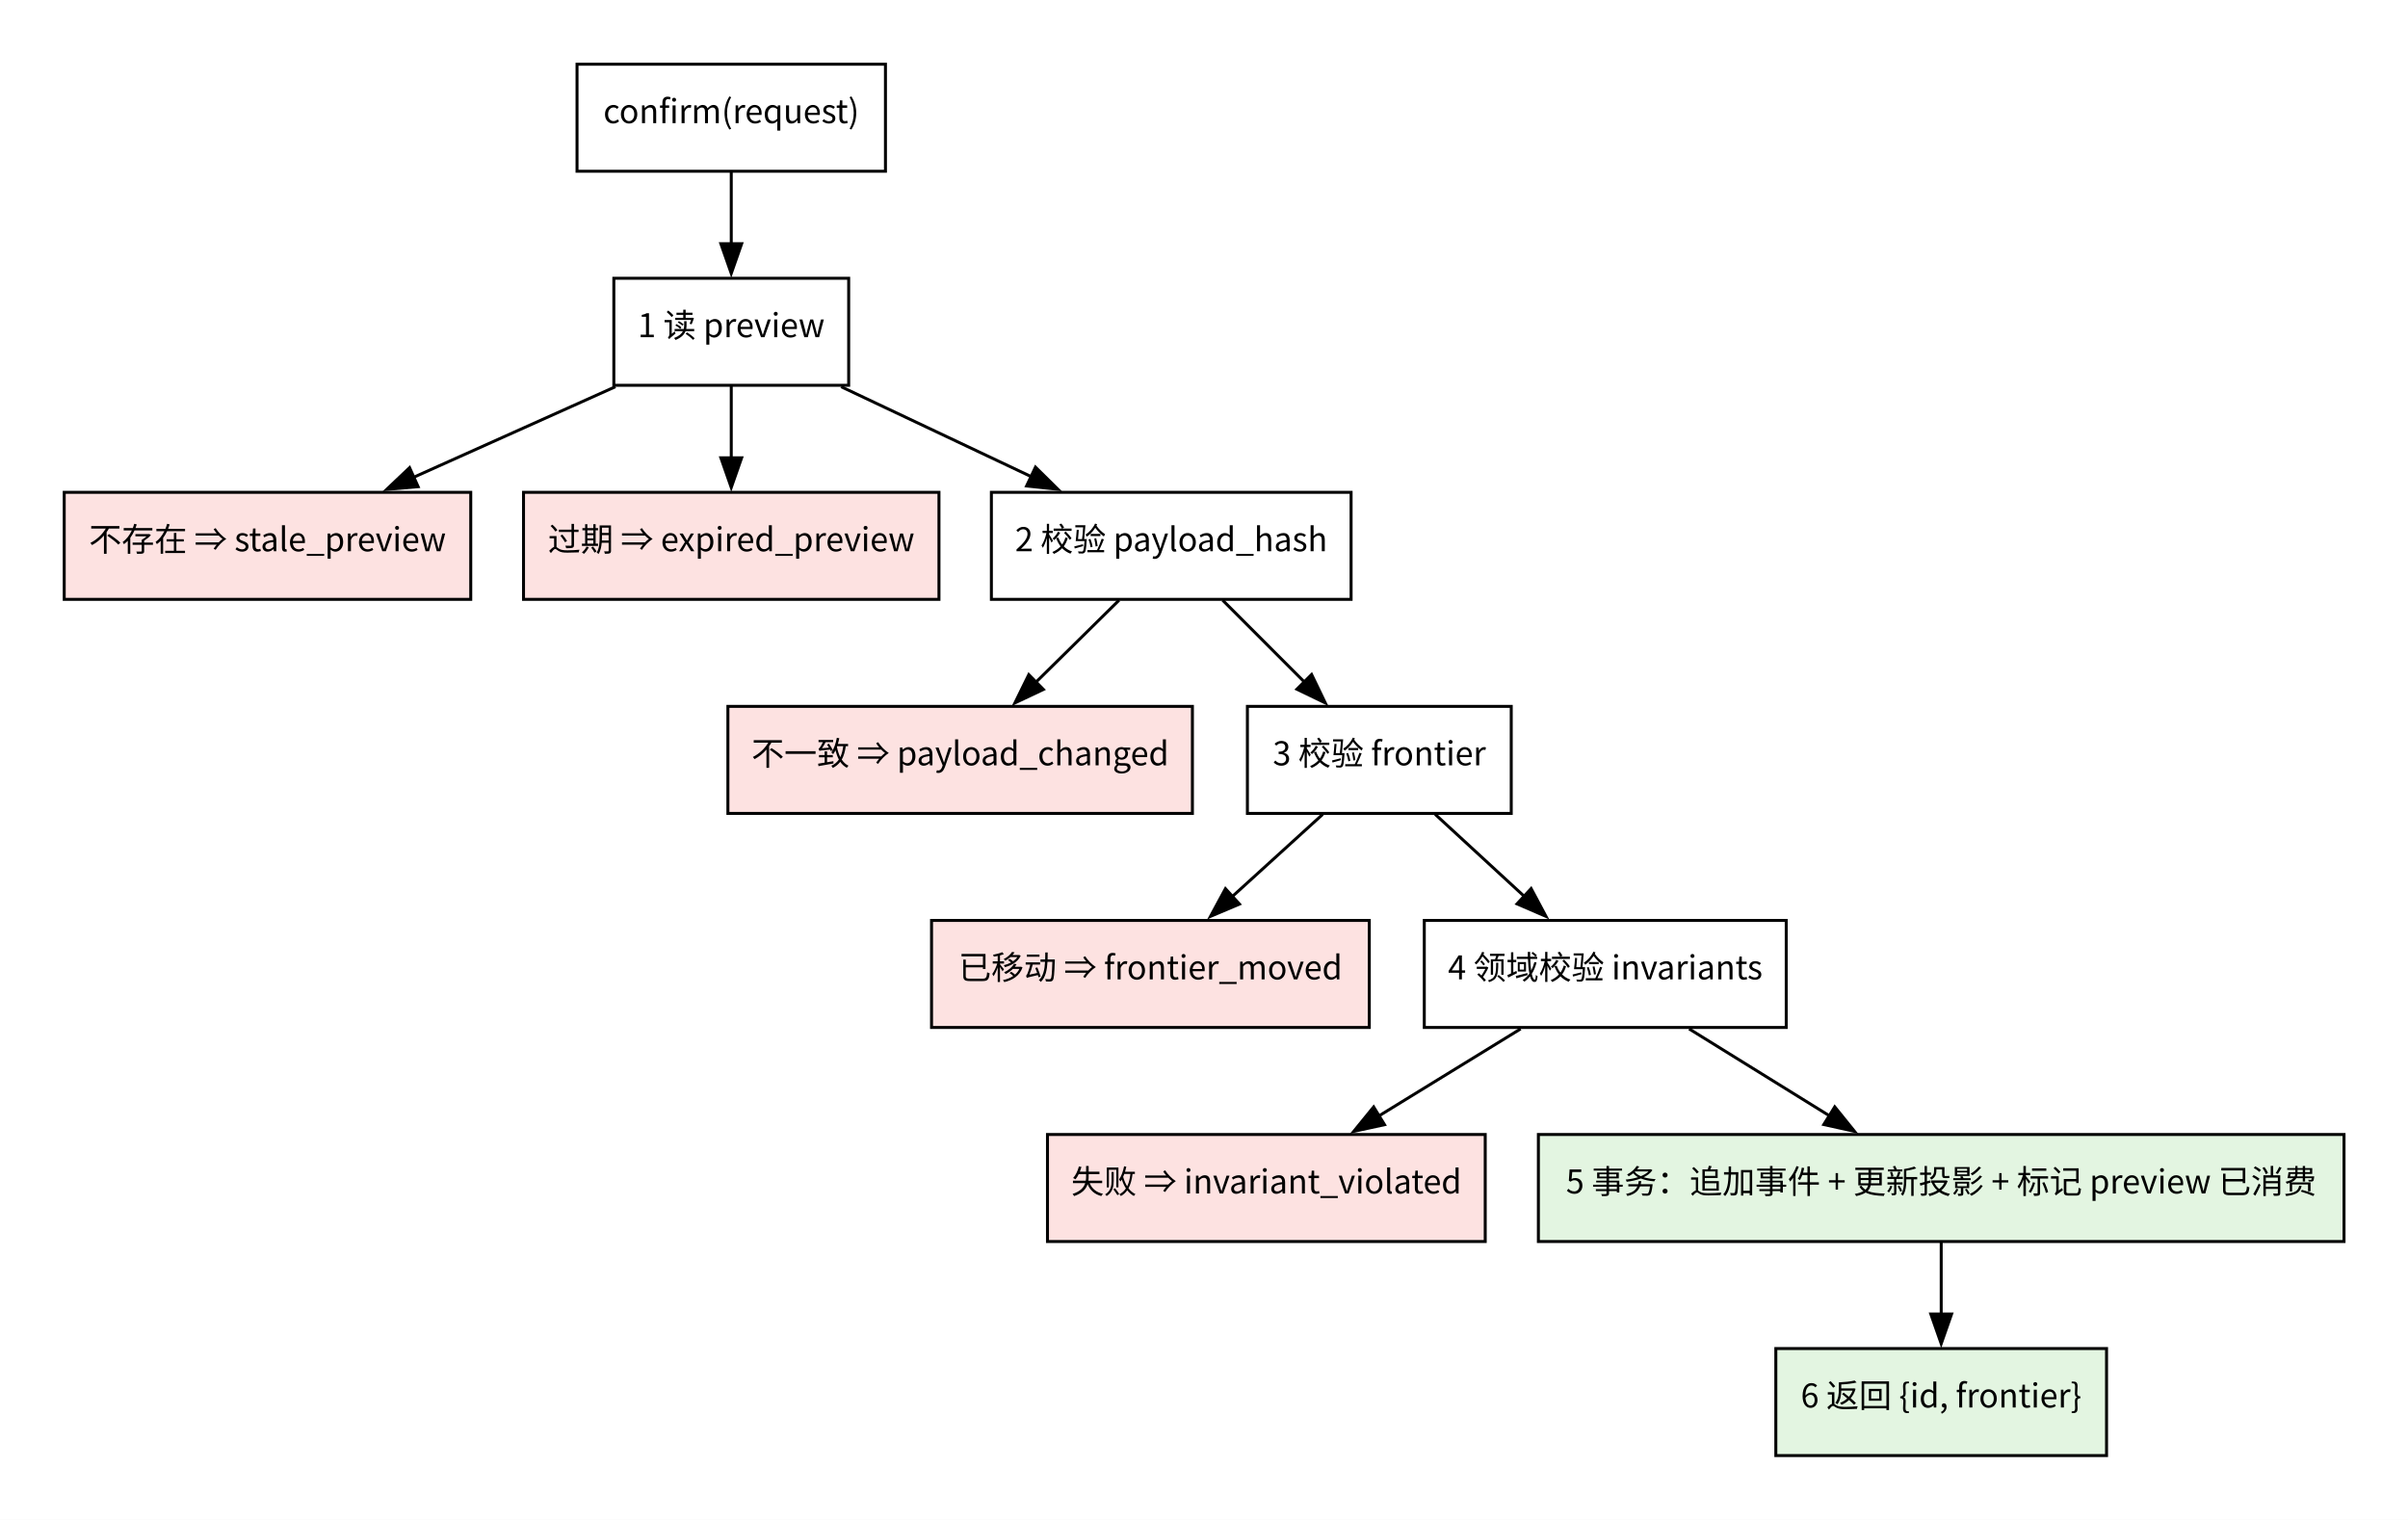
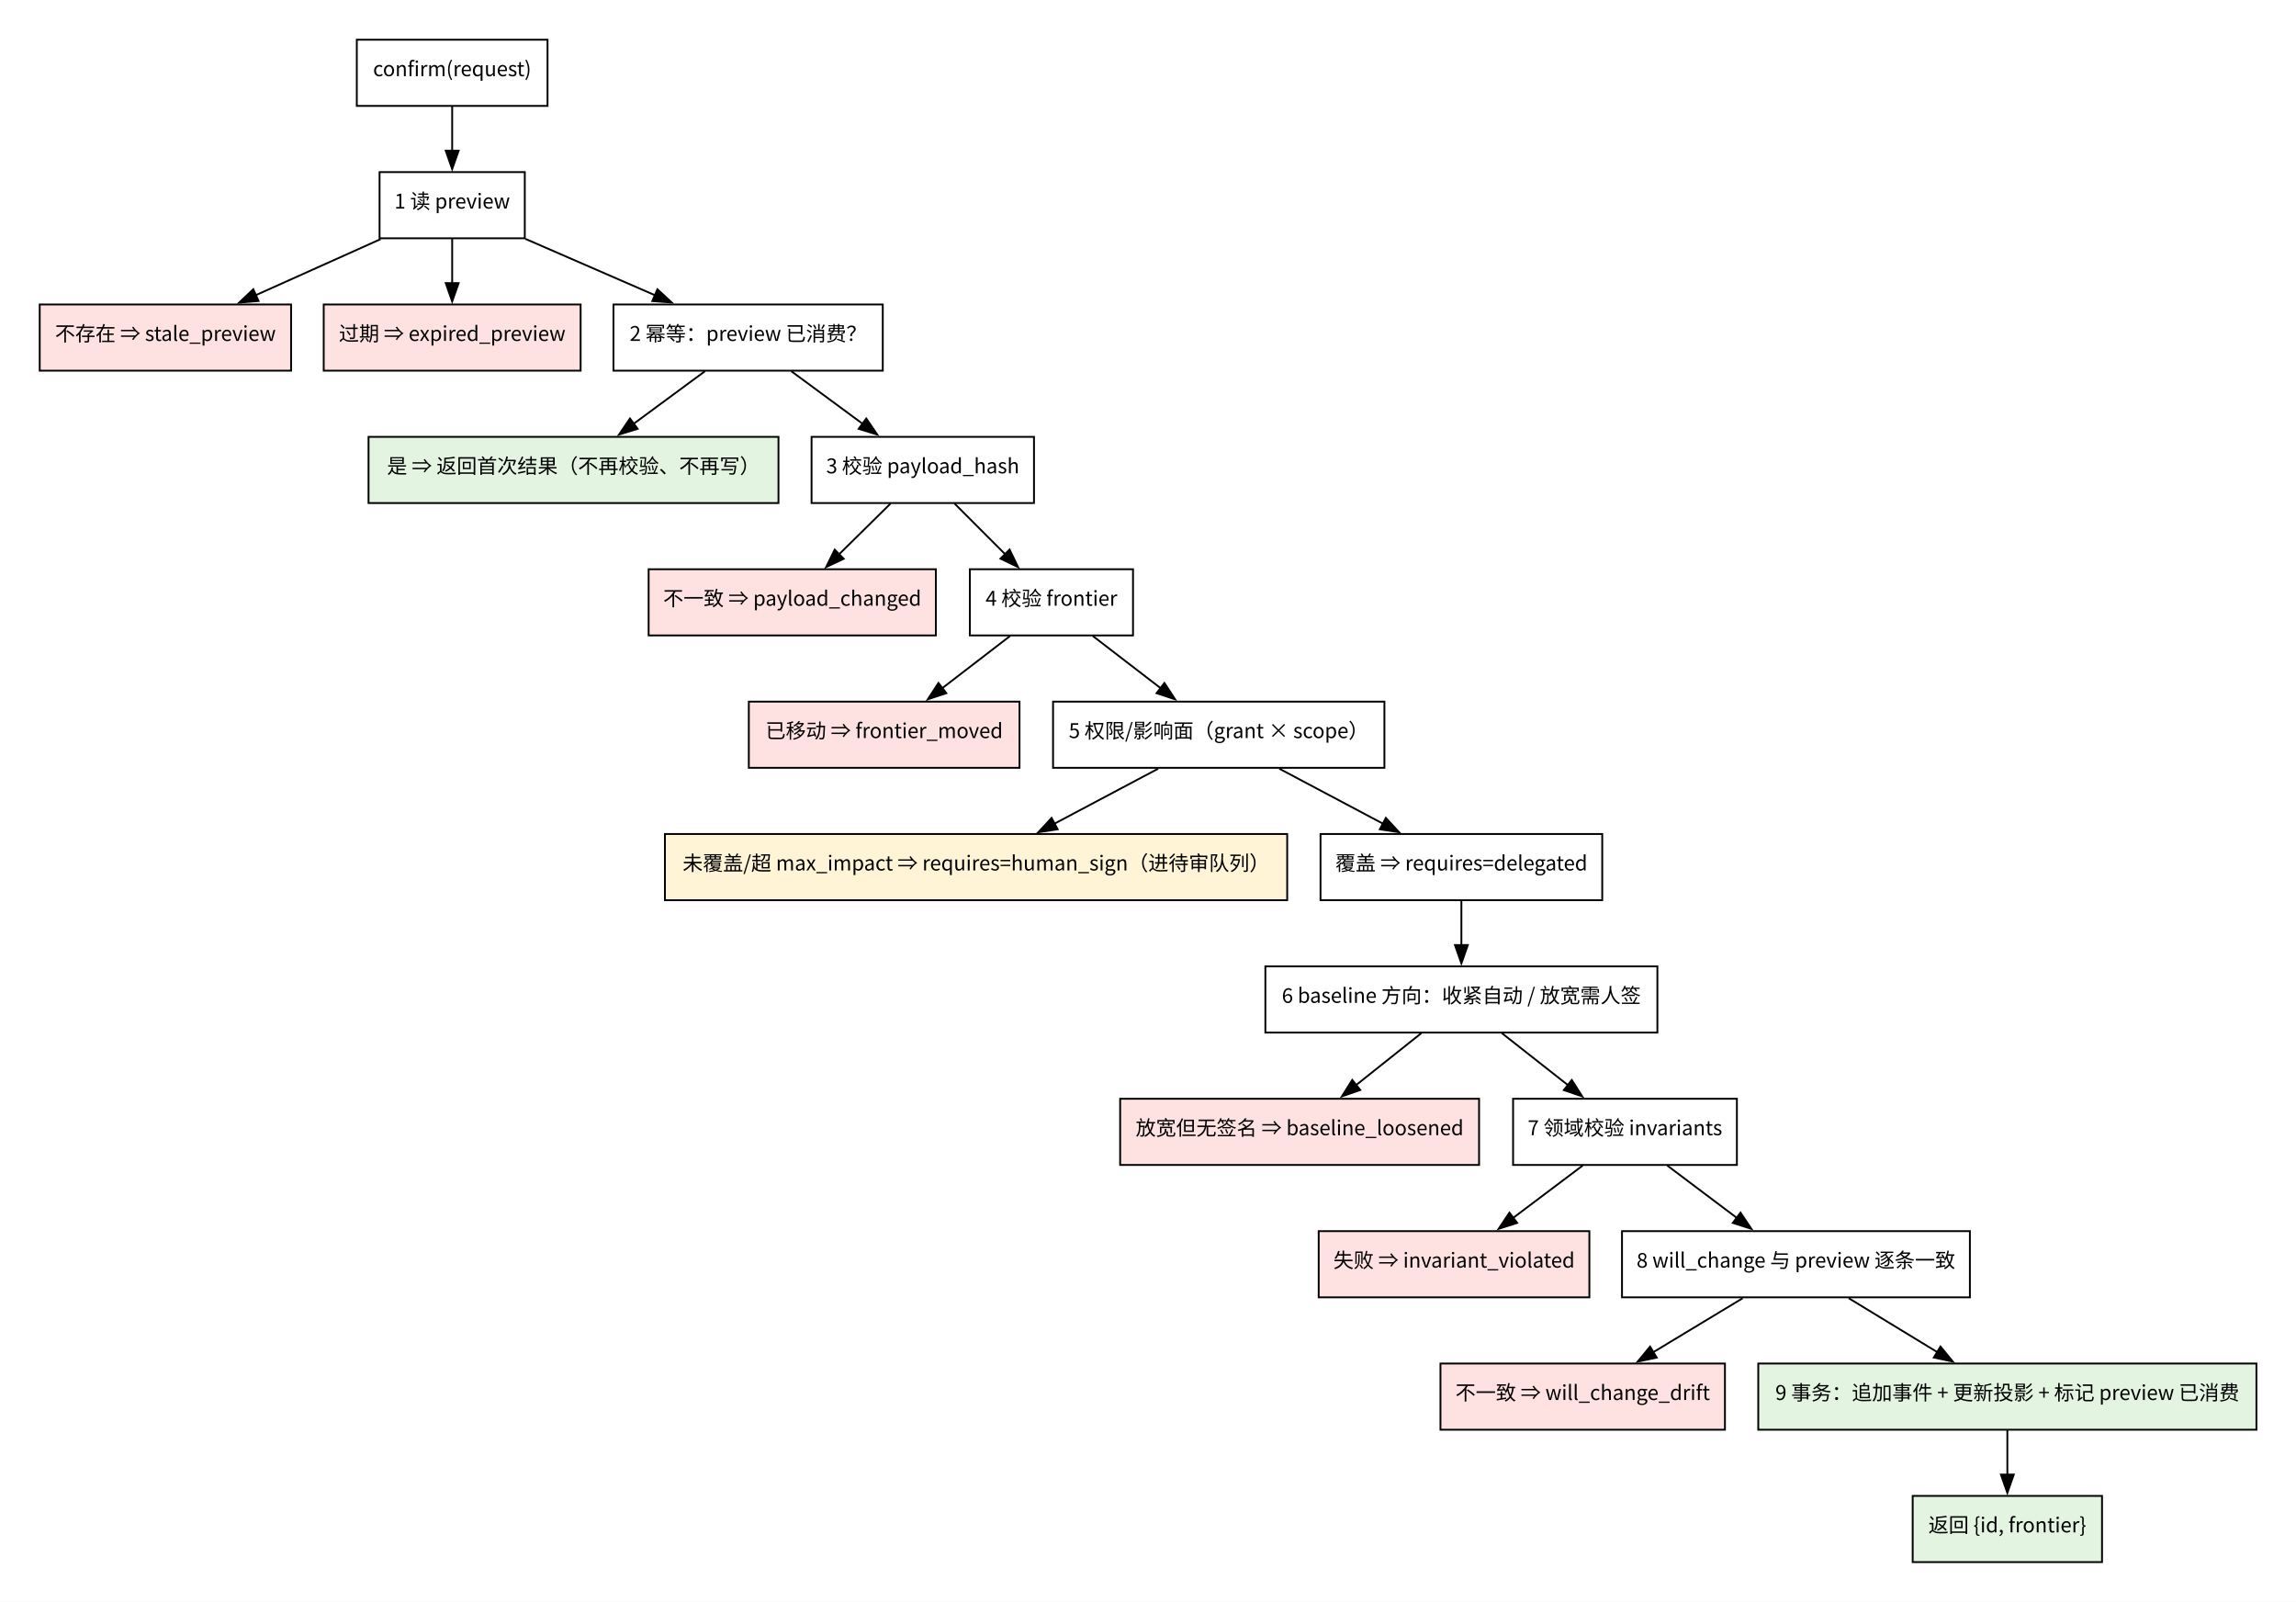
- <svg xmlns="http://www.w3.org/2000/svg" width="810pt" height="511pt" viewBox="0.00 0.00 810.00 511.00">
-   <g id="graph0" class="graph" transform="scale(1 1) rotate(0) translate(21.6 489.6)">
-     <polygon fill="white" stroke="none" points="-21.6,21.6 -21.6,-489.6 788.48,-489.6 788.48,21.6 -21.6,21.6" />
+ <svg xmlns="http://www.w3.org/2000/svg" width="1249pt" height="871pt" viewBox="0.00 0.00 1249.00 871.00">
+   <g id="graph0" class="graph" transform="scale(1 1) rotate(0) translate(21.6 849.6)">
+     <polygon fill="white" stroke="none" points="-21.6,21.6 -21.6,-849.6 1227.47,-849.6 1227.47,21.6 -21.6,21.6" />
    <g id="node1" class="node">
-       <polygon fill="none" stroke="black" points="276.25,-468 172.5,-468 172.5,-432 276.25,-432 276.25,-468" />
-       <text xml:space="preserve" text-anchor="middle" x="224.38" y="-448.18" font-family="Noto Sans CJK SC" font-size="11.00">confirm(request)</text>
+       <polygon fill="none" stroke="black" points="276.25,-828 172.5,-828 172.5,-792 276.25,-792 276.25,-828" />
+       <text xml:space="preserve" text-anchor="middle" x="224.38" y="-808.17" font-family="Noto Sans CJK SC" font-size="11.00">confirm(request)</text>
    </g>
    <g id="node2" class="node">
-       <polygon fill="none" stroke="black" points="263.88,-396 184.88,-396 184.88,-360 263.88,-360 263.88,-396" />
-       <text xml:space="preserve" text-anchor="middle" x="224.38" y="-376.18" font-family="Noto Sans CJK SC" font-size="11.00">1 读 preview</text>
+       <polygon fill="none" stroke="black" points="263.88,-756 184.88,-756 184.88,-720 263.88,-720 263.88,-756" />
+       <text xml:space="preserve" text-anchor="middle" x="224.38" y="-736.17" font-family="Noto Sans CJK SC" font-size="11.00">1 读 preview</text>
    </g>
    <g id="edge1" class="edge">
-       <path fill="none" stroke="black" d="M224.38,-431.7C224.38,-424.41 224.38,-415.73 224.38,-407.54" />
-       <polygon fill="black" stroke="black" points="227.88,-407.62 224.38,-397.62 220.88,-407.62 227.88,-407.62" />
+       <path fill="none" stroke="black" d="M224.38,-791.7C224.38,-784.41 224.38,-775.73 224.38,-767.54" />
+       <polygon fill="black" stroke="black" points="227.88,-767.62 224.38,-757.62 220.88,-767.62 227.88,-767.62" />
    </g>
    <g id="node3" class="node">
-       <polygon fill="#fde2e1" stroke="black" points="136.75,-324 0,-324 0,-288 136.75,-288 136.75,-324" />
-       <text xml:space="preserve" text-anchor="middle" x="68.38" y="-304.18" font-family="Noto Sans CJK SC" font-size="11.00">不存在 ⇒ stale_preview</text>
+       <polygon fill="#fde2e1" stroke="black" points="136.75,-684 0,-684 0,-648 136.75,-648 136.75,-684" />
+       <text xml:space="preserve" text-anchor="middle" x="68.38" y="-664.17" font-family="Noto Sans CJK SC" font-size="11.00">不存在 ⇒ stale_preview</text>
    </g>
    <g id="edge2" class="edge">
-       <path fill="none" stroke="black" d="M185.41,-359.52C164.86,-350.29 139.44,-338.89 117.54,-329.06" />
-       <polygon fill="black" stroke="black" points="119.05,-325.9 108.49,-325 116.18,-332.29 119.05,-325.9" />
+       <path fill="none" stroke="black" d="M185.41,-719.52C164.86,-710.29 139.44,-698.89 117.54,-689.06" />
+       <polygon fill="black" stroke="black" points="119.05,-685.9 108.49,-685 116.18,-692.29 119.05,-685.9" />
    </g>
    <g id="node4" class="node">
-       <polygon fill="#fde2e1" stroke="black" points="294.25,-324 154.5,-324 154.5,-288 294.25,-288 294.25,-324" />
-       <text xml:space="preserve" text-anchor="middle" x="224.38" y="-304.18" font-family="Noto Sans CJK SC" font-size="11.00">过期 ⇒ expired_preview</text>
+       <polygon fill="#fde2e1" stroke="black" points="294.25,-684 154.5,-684 154.5,-648 294.25,-648 294.25,-684" />
+       <text xml:space="preserve" text-anchor="middle" x="224.38" y="-664.17" font-family="Noto Sans CJK SC" font-size="11.00">过期 ⇒ expired_preview</text>
    </g>
    <g id="edge3" class="edge">
-       <path fill="none" stroke="black" d="M224.38,-359.7C224.38,-352.41 224.38,-343.73 224.38,-335.54" />
-       <polygon fill="black" stroke="black" points="227.88,-335.62 224.38,-325.62 220.88,-335.62 227.88,-335.62" />
+       <path fill="none" stroke="black" d="M224.38,-719.7C224.38,-712.41 224.38,-703.73 224.38,-695.54" />
+       <polygon fill="black" stroke="black" points="227.88,-695.62 224.38,-685.62 220.88,-695.62 227.88,-695.62" />
    </g>
    <g id="node5" class="node">
-       <polygon fill="none" stroke="black" points="432.88,-324 311.88,-324 311.88,-288 432.88,-288 432.88,-324" />
-       <text xml:space="preserve" text-anchor="middle" x="372.38" y="-304.18" font-family="Noto Sans CJK SC" font-size="11.00">2 校验 payload_hash</text>
+       <polygon fill="none" stroke="black" points="458.62,-684 312.12,-684 312.12,-648 458.62,-648 458.62,-684" />
+       <text xml:space="preserve" text-anchor="middle" x="385.38" y="-664.17" font-family="Noto Sans CJK SC" font-size="11.00">2 幂等：preview 已消费？</text>
    </g>
    <g id="edge4" class="edge">
-       <path fill="none" stroke="black" d="M261.34,-359.52C280.75,-350.34 304.74,-338.99 325.45,-329.2" />
-       <polygon fill="black" stroke="black" points="326.71,-332.47 334.26,-325.03 323.72,-326.14 326.71,-332.47" />
+       <path fill="none" stroke="black" d="M264.17,-719.7C285.48,-710.43 311.94,-698.93 334.7,-689.03" />
+       <polygon fill="black" stroke="black" points="336.03,-692.27 343.81,-685.07 333.24,-685.85 336.03,-692.27" />
    </g>
    <g id="node6" class="node">
-       <polygon fill="#fde2e1" stroke="black" points="379.5,-252 223.25,-252 223.25,-216 379.5,-216 379.5,-252" />
-       <text xml:space="preserve" text-anchor="middle" x="301.38" y="-232.18" font-family="Noto Sans CJK SC" font-size="11.00">不一致 ⇒ payload_changed</text>
+       <polygon fill="#e3f5e1" stroke="black" points="401.88,-612 178.88,-612 178.88,-576 401.88,-576 401.88,-612" />
+       <text xml:space="preserve" text-anchor="middle" x="290.38" y="-592.17" font-family="Noto Sans CJK SC" font-size="11.00">是 ⇒ 返回首次结果（不再校验、不再写）</text>
    </g>
    <g id="edge5" class="edge">
-       <path fill="none" stroke="black" d="M354.82,-287.7C346.4,-279.39 336.14,-269.28 326.87,-260.14" />
-       <polygon fill="black" stroke="black" points="329.38,-257.7 319.8,-253.17 324.47,-262.68 329.38,-257.7" />
+       <path fill="none" stroke="black" d="M361.89,-647.7C350.13,-639.03 335.7,-628.4 322.9,-618.96" />
+       <polygon fill="black" stroke="black" points="325.26,-616.36 315.14,-613.24 321.11,-621.99 325.26,-616.36" />
    </g>
    <g id="node7" class="node">
-       <polygon fill="none" stroke="black" points="486.75,-252 398,-252 398,-216 486.75,-216 486.75,-252" />
-       <text xml:space="preserve" text-anchor="middle" x="442.38" y="-232.18" font-family="Noto Sans CJK SC" font-size="11.00">3 校验 frontier</text>
+       <polygon fill="none" stroke="black" points="540.88,-612 419.88,-612 419.88,-576 540.88,-576 540.88,-612" />
+       <text xml:space="preserve" text-anchor="middle" x="480.38" y="-592.17" font-family="Noto Sans CJK SC" font-size="11.00">3 校验 payload_hash</text>
    </g>
    <g id="edge6" class="edge">
-       <path fill="none" stroke="black" d="M389.68,-287.7C397.99,-279.39 408.1,-269.28 417.23,-260.14" />
-       <polygon fill="black" stroke="black" points="419.6,-262.72 424.2,-253.17 414.65,-257.77 419.6,-262.72" />
+       <path fill="none" stroke="black" d="M408.86,-647.7C420.62,-639.03 435.05,-628.4 447.85,-618.96" />
+       <polygon fill="black" stroke="black" points="449.64,-621.99 455.61,-613.24 445.49,-616.36 449.64,-621.99" />
    </g>
    <g id="node8" class="node">
-       <polygon fill="#fde2e1" stroke="black" points="439,-180 291.75,-180 291.75,-144 439,-144 439,-180" />
-       <text xml:space="preserve" text-anchor="middle" x="365.38" y="-160.18" font-family="Noto Sans CJK SC" font-size="11.00">已移动 ⇒ frontier_moved</text>
+       <polygon fill="#fde2e1" stroke="black" points="487.5,-540 331.25,-540 331.25,-504 487.5,-504 487.5,-540" />
+       <text xml:space="preserve" text-anchor="middle" x="409.38" y="-520.17" font-family="Noto Sans CJK SC" font-size="11.00">不一致 ⇒ payload_changed</text>
    </g>
    <g id="edge7" class="edge">
-       <path fill="none" stroke="black" d="M423.34,-215.7C414.18,-207.37 403.02,-197.22 392.95,-188.07" />
-       <polygon fill="black" stroke="black" points="395.33,-185.5 385.58,-181.37 390.62,-190.68 395.33,-185.5" />
+       <path fill="none" stroke="black" d="M462.82,-575.7C454.4,-567.39 444.14,-557.28 434.87,-548.14" />
+       <polygon fill="black" stroke="black" points="437.38,-545.7 427.8,-541.17 432.47,-550.68 437.38,-545.7" />
    </g>
    <g id="node9" class="node">
-       <polygon fill="none" stroke="black" points="579.25,-180 457.5,-180 457.5,-144 579.25,-144 579.25,-180" />
-       <text xml:space="preserve" text-anchor="middle" x="518.38" y="-160.18" font-family="Noto Sans CJK SC" font-size="11.00">4 领域校验 invariants</text>
+       <polygon fill="none" stroke="black" points="594.75,-540 506,-540 506,-504 594.75,-504 594.75,-540" />
+       <text xml:space="preserve" text-anchor="middle" x="550.38" y="-520.17" font-family="Noto Sans CJK SC" font-size="11.00">4 校验 frontier</text>
    </g>
    <g id="edge8" class="edge">
-       <path fill="none" stroke="black" d="M461.16,-215.7C470.2,-207.37 481.22,-197.22 491.16,-188.07" />
-       <polygon fill="black" stroke="black" points="493.44,-190.72 498.43,-181.37 488.7,-185.57 493.44,-190.72" />
+       <path fill="none" stroke="black" d="M497.68,-575.7C505.99,-567.39 516.1,-557.28 525.23,-548.14" />
+       <polygon fill="black" stroke="black" points="527.6,-550.72 532.2,-541.17 522.65,-545.77 527.6,-550.72" />
    </g>
    <g id="node10" class="node">
-       <polygon fill="#fde2e1" stroke="black" points="478,-108 330.75,-108 330.75,-72 478,-72 478,-108" />
-       <text xml:space="preserve" text-anchor="middle" x="404.38" y="-88.17" font-family="Noto Sans CJK SC" font-size="11.00">失败 ⇒ invariant_violated</text>
+       <polygon fill="#fde2e1" stroke="black" points="533,-468 385.75,-468 385.75,-432 533,-432 533,-468" />
+       <text xml:space="preserve" text-anchor="middle" x="459.38" y="-448.18" font-family="Noto Sans CJK SC" font-size="11.00">已移动 ⇒ frontier_moved</text>
    </g>
    <g id="edge9" class="edge">
-       <path fill="none" stroke="black" d="M489.9,-143.52C475.37,-134.6 457.52,-123.63 441.88,-114.03" />
-       <polygon fill="black" stroke="black" points="444.13,-111.3 433.77,-109.05 440.47,-117.27 444.13,-111.3" />
+       <path fill="none" stroke="black" d="M527.88,-503.7C516.72,-495.11 503.06,-484.61 490.88,-475.24" />
+       <polygon fill="black" stroke="black" points="493.19,-472.59 483.13,-469.27 488.92,-478.14 493.19,-472.59" />
    </g>
    <g id="node11" class="node">
-       <polygon fill="#e3f5e1" stroke="black" points="766.88,-108 495.88,-108 495.88,-72 766.88,-72 766.88,-108" />
-       <text xml:space="preserve" text-anchor="middle" x="631.38" y="-88.17" font-family="Noto Sans CJK SC" font-size="11.00">5 事务：追加事件 + 更新投影 + 标记 preview 已消费</text>
+       <polygon fill="none" stroke="black" points="731.5,-468 551.25,-468 551.25,-432 731.5,-432 731.5,-468" />
+       <text xml:space="preserve" text-anchor="middle" x="641.38" y="-448.18" font-family="Noto Sans CJK SC" font-size="11.00">5 权限/影响面（grant × scope）</text>
    </g>
    <g id="edge10" class="edge">
-       <path fill="none" stroke="black" d="M546.6,-143.52C560.86,-134.68 578.37,-123.84 593.76,-114.3" />
-       <polygon fill="black" stroke="black" points="595.57,-117.3 602.22,-109.06 591.88,-111.35 595.57,-117.3" />
+       <path fill="none" stroke="black" d="M572.87,-503.7C584.03,-495.11 597.69,-484.61 609.87,-475.24" />
+       <polygon fill="black" stroke="black" points="611.83,-478.14 617.62,-469.27 607.56,-472.59 611.83,-478.14" />
    </g>
    <g id="node12" class="node">
-       <polygon fill="#e3f5e1" stroke="black" points="687,-36 575.75,-36 575.75,0 687,0 687,-36" />
-       <text xml:space="preserve" text-anchor="middle" x="631.38" y="-16.18" font-family="Noto Sans CJK SC" font-size="11.00">6 返回 {id, frontier}</text>
+       <polygon fill="#fff4d6" stroke="black" points="678.62,-396 340.12,-396 340.12,-360 678.62,-360 678.62,-396" />
+       <text xml:space="preserve" text-anchor="middle" x="509.38" y="-376.18" font-family="Noto Sans CJK SC" font-size="11.00">未覆盖/超 max_impact ⇒ requires=human_sign（进待审队列）</text>
    </g>
    <g id="edge11" class="edge">
-       <path fill="none" stroke="black" d="M631.38,-71.7C631.38,-64.41 631.38,-55.73 631.38,-47.54" />
-       <polygon fill="black" stroke="black" points="634.88,-47.62 631.38,-37.62 627.88,-47.62 634.88,-47.62" />
+       <path fill="none" stroke="black" d="M608.41,-431.52C591.35,-422.47 570.32,-411.32 552.04,-401.62" />
+       <polygon fill="black" stroke="black" points="553.74,-398.56 543.26,-396.97 550.46,-404.75 553.74,-398.56" />
+     </g>
+     <g id="node13" class="node">
+       <polygon fill="none" stroke="black" points="850,-396 696.75,-396 696.75,-360 850,-360 850,-396" />
+       <text xml:space="preserve" text-anchor="middle" x="773.38" y="-376.18" font-family="Noto Sans CJK SC" font-size="11.00">覆盖 ⇒ requires=delegated</text>
+     </g>
+     <g id="edge12" class="edge">
+       <path fill="none" stroke="black" d="M674.34,-431.52C691.4,-422.47 712.43,-411.32 730.71,-401.62" />
+       <polygon fill="black" stroke="black" points="732.29,-404.75 739.49,-396.97 729.01,-398.56 732.29,-404.75" />
+     </g>
+     <g id="node14" class="node">
+       <polygon fill="none" stroke="black" points="880,-324 666.75,-324 666.75,-288 880,-288 880,-324" />
+       <text xml:space="preserve" text-anchor="middle" x="773.38" y="-304.18" font-family="Noto Sans CJK SC" font-size="11.00">6 baseline 方向：收紧自动 / 放宽需人签</text>
+     </g>
+     <g id="edge13" class="edge">
+       <path fill="none" stroke="black" d="M773.38,-359.7C773.38,-352.41 773.38,-343.73 773.38,-335.54" />
+       <polygon fill="black" stroke="black" points="776.88,-335.62 773.38,-325.62 769.88,-335.62 776.88,-335.62" />
+     </g>
+     <g id="node15" class="node">
+       <polygon fill="#fde2e1" stroke="black" points="783,-252 587.75,-252 587.75,-216 783,-216 783,-252" />
+       <text xml:space="preserve" text-anchor="middle" x="685.38" y="-232.18" font-family="Noto Sans CJK SC" font-size="11.00">放宽但无签名 ⇒ baseline_loosened</text>
+     </g>
+     <g id="edge14" class="edge">
+       <path fill="none" stroke="black" d="M751.62,-287.7C740.94,-279.2 727.88,-268.81 716.19,-259.51" />
+       <polygon fill="black" stroke="black" points="718.37,-256.78 708.37,-253.29 714.01,-262.25 718.37,-256.78" />
+     </g>
+     <g id="node16" class="node">
+       <polygon fill="none" stroke="black" points="923.25,-252 801.5,-252 801.5,-216 923.25,-216 923.25,-252" />
+       <text xml:space="preserve" text-anchor="middle" x="862.38" y="-232.18" font-family="Noto Sans CJK SC" font-size="11.00">7 领域校验 invariants</text>
+     </g>
+     <g id="edge15" class="edge">
+       <path fill="none" stroke="black" d="M795.38,-287.7C806.29,-279.11 819.65,-268.61 831.56,-259.24" />
+       <polygon fill="black" stroke="black" points="833.43,-262.22 839.13,-253.28 829.11,-256.71 833.43,-262.22" />
+     </g>
+     <g id="node17" class="node">
+       <polygon fill="#fde2e1" stroke="black" points="843,-180 695.75,-180 695.75,-144 843,-144 843,-180" />
+       <text xml:space="preserve" text-anchor="middle" x="769.38" y="-160.18" font-family="Noto Sans CJK SC" font-size="11.00">失败 ⇒ invariant_violated</text>
+     </g>
+     <g id="edge16" class="edge">
+       <path fill="none" stroke="black" d="M839.39,-215.7C827.98,-207.11 814.02,-196.61 801.58,-187.24" />
+       <polygon fill="black" stroke="black" points="803.73,-184.47 793.63,-181.26 799.52,-190.07 803.73,-184.47" />
+     </g>
+     <g id="node18" class="node">
+       <polygon fill="none" stroke="black" points="1050,-180 860.75,-180 860.75,-144 1050,-144 1050,-180" />
+       <text xml:space="preserve" text-anchor="middle" x="955.38" y="-160.18" font-family="Noto Sans CJK SC" font-size="11.00">8 will_change 与 preview 逐条一致</text>
+     </g>
+     <g id="edge17" class="edge">
+       <path fill="none" stroke="black" d="M885.36,-215.7C896.77,-207.11 910.73,-196.61 923.17,-187.24" />
+       <polygon fill="black" stroke="black" points="925.23,-190.07 931.12,-181.26 921.02,-184.47 925.23,-190.07" />
+     </g>
+     <g id="node19" class="node">
+       <polygon fill="#fde2e1" stroke="black" points="916.75,-108 762,-108 762,-72 916.75,-72 916.75,-108" />
+       <text xml:space="preserve" text-anchor="middle" x="839.38" y="-88.17" font-family="Noto Sans CJK SC" font-size="11.00">不一致 ⇒ will_change_drift</text>
+     </g>
+     <g id="edge18" class="edge">
+       <path fill="none" stroke="black" d="M926.4,-143.52C911.62,-134.6 893.45,-123.63 877.54,-114.03" />
+       <polygon fill="black" stroke="black" points="879.64,-111.21 869.27,-109.04 876.03,-117.21 879.64,-111.21" />
+     </g>
+     <g id="node20" class="node">
+       <polygon fill="#e3f5e1" stroke="black" points="1205.88,-108 934.88,-108 934.88,-72 1205.88,-72 1205.88,-108" />
+       <text xml:space="preserve" text-anchor="middle" x="1070.38" y="-88.17" font-family="Noto Sans CJK SC" font-size="11.00">9 事务：追加事件 + 更新投影 + 标记 preview 已消费</text>
+     </g>
+     <g id="edge19" class="edge">
+       <path fill="none" stroke="black" d="M984.1,-143.52C998.75,-134.6 1016.77,-123.63 1032.54,-114.03" />
+       <polygon fill="black" stroke="black" points="1034,-117.24 1040.73,-109.05 1030.36,-111.26 1034,-117.24" />
+     </g>
+     <g id="node21" class="node">
+       <polygon fill="#e3f5e1" stroke="black" points="1121.88,-36 1018.88,-36 1018.88,0 1121.88,0 1121.88,-36" />
+       <text xml:space="preserve" text-anchor="middle" x="1070.38" y="-16.18" font-family="Noto Sans CJK SC" font-size="11.00">返回 {id, frontier}</text>
+     </g>
+     <g id="edge20" class="edge">
+       <path fill="none" stroke="black" d="M1070.38,-71.7C1070.38,-64.41 1070.38,-55.73 1070.38,-47.54" />
+       <polygon fill="black" stroke="black" points="1073.88,-47.62 1070.38,-37.62 1066.88,-47.62 1073.88,-47.62" />
    </g>
  </g>
</svg>
